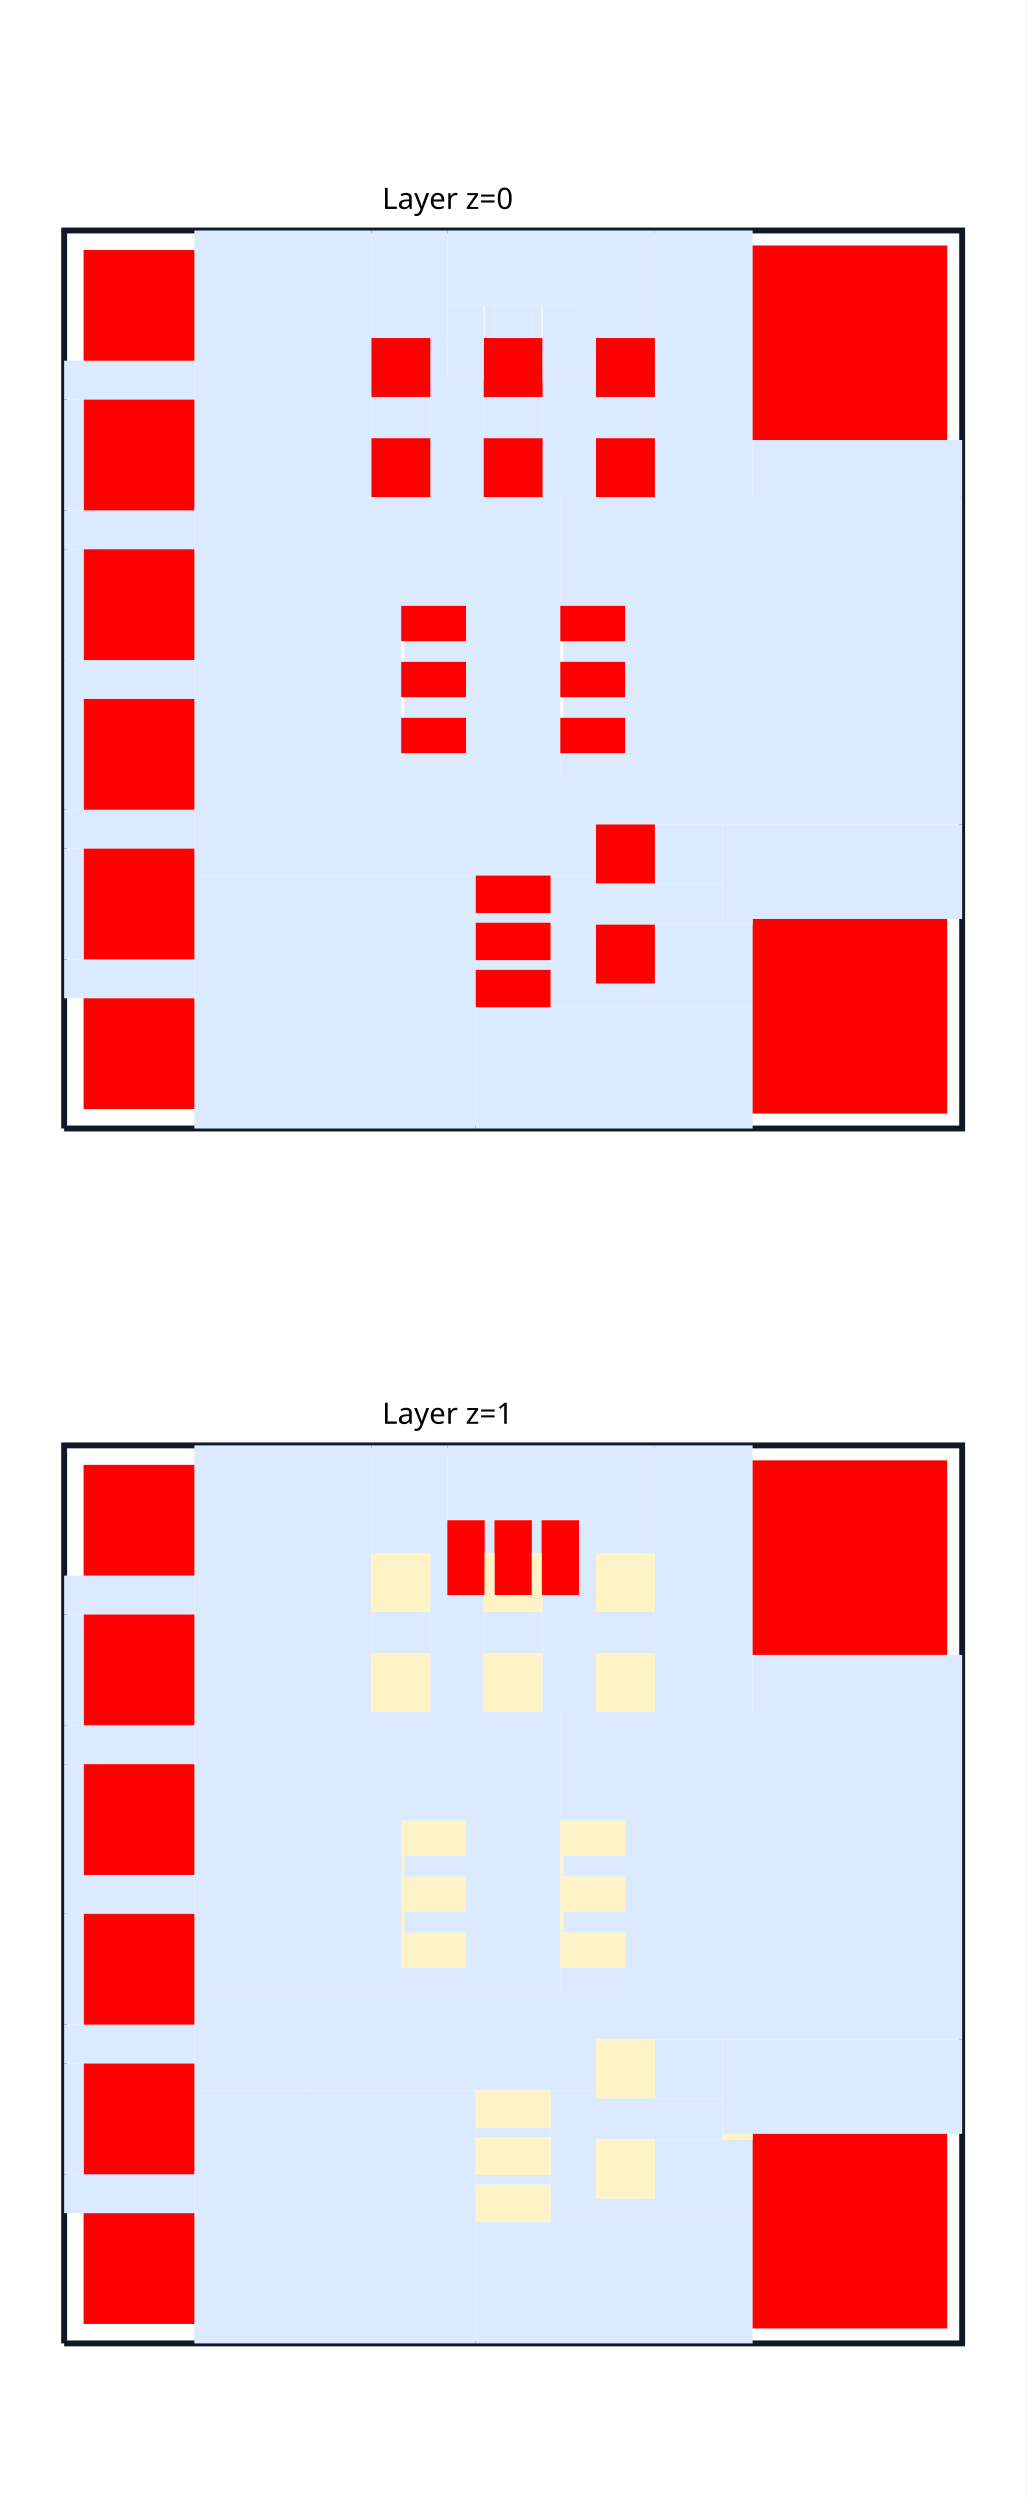
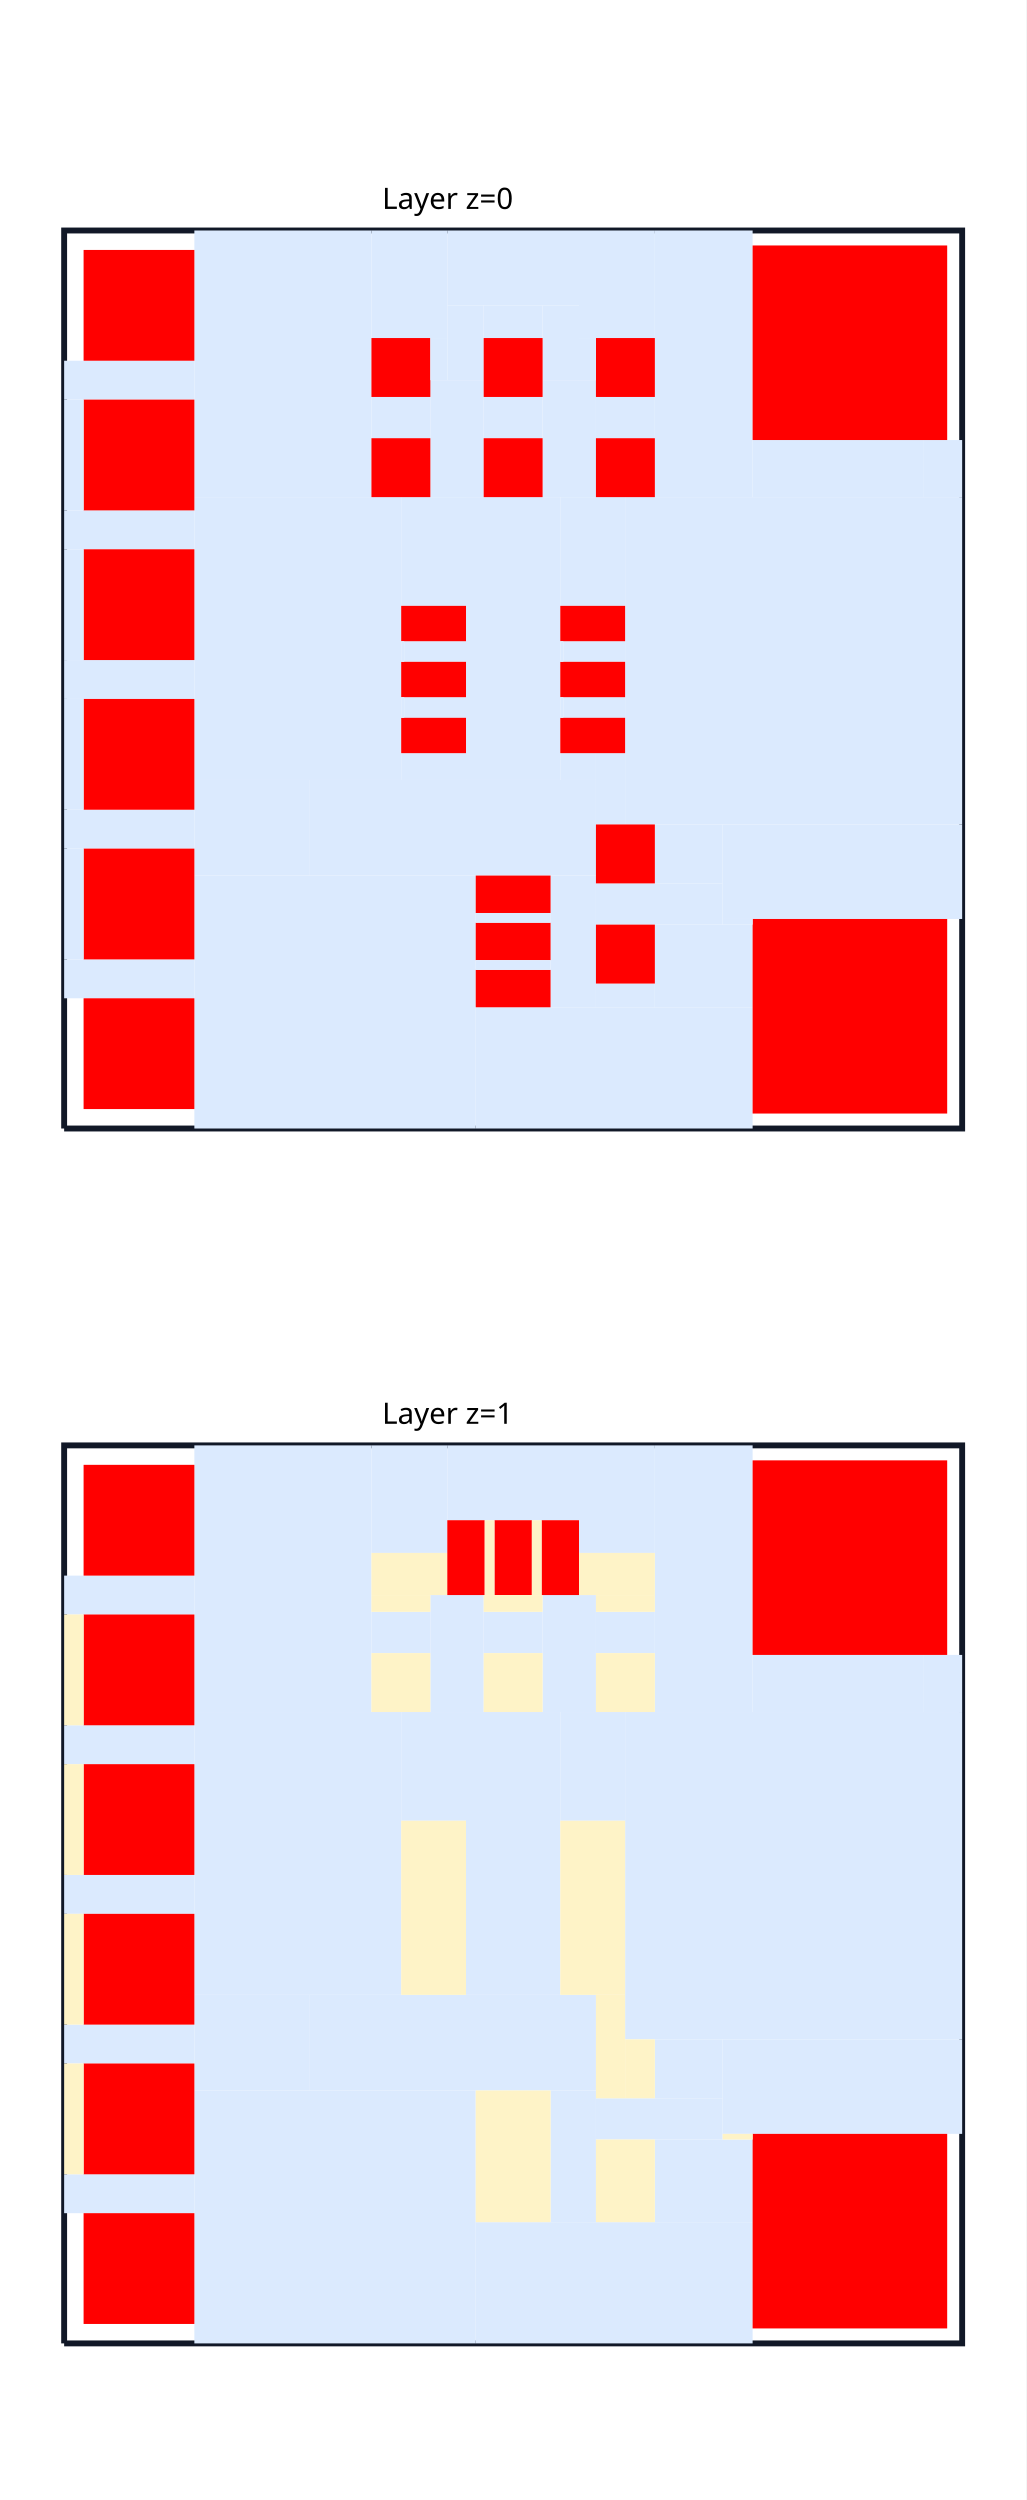
<svg xmlns="http://www.w3.org/2000/svg" width="640" height="1559" viewBox="0 0 640 1559">
  <rect width="100%" height="100%" fill="white" />
  <g>
    <polyline data-points="-7.62,-7.62 7.62,-7.62 7.62,7.62 -7.62,7.62 -7.62,-7.62" data-type="line" data-label="bounds" points="40,703.739 600,703.739 600,143.739 40,143.739 40,703.739" fill="none" stroke="#111827" stroke-width="3.675" />
  </g>
  <g>
    <polyline data-points="-7.62,-28.237708333333334 7.62,-28.237708333333334 7.62,-12.997708333333332 -7.62,-12.997708333333332 -7.62,-28.237708333333334" data-type="line" data-label="bounds" points="40,1461.345 600,1461.345 600,901.345 40,901.345 40,1461.345" fill="none" stroke="#111827" stroke-width="3.675" />
  </g>
  <g>
    <rect data-type="rect" data-label="node" data-x="0" data-y="0.6949664999999999" x="290.603" y="310.012" width="58.793" height="176.38" fill="#dbeafe" stroke="black" stroke-width="0.027" />
  </g>
  <g>
    <rect data-type="rect" data-label="node" data-x="-1.0286494999999998" data-y="-2.5162834999999997" x="192.776" y="486.393" width="178.851" height="59.617" fill="#dbeafe" stroke="black" stroke-width="0.027" />
  </g>
  <g>
    <rect data-type="rect" data-label="node" data-x="4.760004499999999" data-y="0.3174999999999999" x="389.817" y="310.012" width="210.183" height="204.121" fill="#dbeafe" stroke="black" stroke-width="0.027" />
  </g>
  <g>
    <rect data-type="rect" data-label="node" data-x="-3.6550045000000004" data-y="0.6949664999999999" x="121.207" y="310.012" width="128.976" height="176.38" fill="#dbeafe" stroke="black" stroke-width="0.027" />
  </g>
  <g>
    <rect data-type="rect" data-label="node" data-x="-3.0225000000000004" data-y="-5.473749999999999" x="121.207" y="546.01" width="175.459" height="157.73" fill="#dbeafe" stroke="black" stroke-width="0.027" />
  </g>
  <g>
    <rect data-type="rect" data-label="node" data-x="2.48" data-y="-3.81" x="371.627" y="550.878" width="79.003" height="25.722" fill="#dbeafe" stroke="black" stroke-width="0.027" />
  </g>
  <g>
    <rect data-type="rect" data-label="node" data-x="1.7145000000000001" data-y="-6.591249999999999" x="296.667" y="628.136" width="172.667" height="75.604" fill="#dbeafe" stroke="black" stroke-width="0.027" />
  </g>
  <g>
    <rect data-type="rect" data-label="node" data-x="-4.4361495" data-y="-2.5162834999999997" x="121.207" y="486.393" width="71.569" height="59.617" fill="#dbeafe" stroke="black" stroke-width="0.027" />
  </g>
  <g>
    <rect data-type="rect" data-label="node" data-x="-3.9075" data-y="5.3575" x="121.207" y="143.739" width="110.42" height="166.273" fill="#dbeafe" stroke="black" stroke-width="0.027" />
  </g>
  <g>
    <rect data-type="rect" data-label="node" data-x="5.5874999999999995" data-y="-3.262" x="450.63" y="514.133" width="149.37" height="58.94" fill="#dbeafe" stroke="black" stroke-width="0.027" />
  </g>
  <g>
    <rect data-type="rect" data-label="node" data-x="3.2344999999999997" data-y="5.3575" x="408.373" y="143.739" width="60.961" height="166.273" fill="#dbeafe" stroke="black" stroke-width="0.027" />
  </g>
  <g>
    <rect data-type="rect" data-label="node" data-x="-6.514999999999999" data-y="0" x="40" y="411.613" width="81.207" height="24.252" fill="#dbeafe" stroke="black" stroke-width="0.027" />
  </g>
  <g>
    <rect data-type="rect" data-label="node" data-x="1.02" data-y="-4.445" x="343.333" y="546.01" width="28.294" height="82.126" fill="#dbeafe" stroke="black" stroke-width="0.027" />
  </g>
  <g>
    <rect data-type="rect" data-label="node" data-x="-0.9525000000000001" data-y="4.0875" x="268.373" y="237.073" width="33.255" height="72.94" fill="#dbeafe" stroke="black" stroke-width="0.027" />
  </g>
  <g>
    <rect data-type="rect" data-label="node" data-x="0.9524999999999999" data-y="4.0875" x="338.373" y="237.073" width="33.255" height="72.94" fill="#dbeafe" stroke="black" stroke-width="0.027" />
  </g>
  <g>
    <rect data-type="rect" data-label="node" data-x="3.2344999999999997" data-y="-4.86125" x="408.373" y="576.6" width="60.961" height="51.535" fill="#dbeafe" stroke="black" stroke-width="0.027" />
  </g>
  <g>
    <rect data-type="rect" data-label="node" data-x="2.9799999999999995" data-y="-2.96" x="408.373" y="514.133" width="42.257" height="36.745" fill="#dbeafe" stroke="black" stroke-width="0.027" />
  </g>
  <g>
    <rect data-type="rect" data-label="node" data-x="5.5175" data-y="3.5795" x="469.333" y="274.406" width="106.819" height="35.606" fill="#dbeafe" stroke="black" stroke-width="0.027" />
  </g>
  <g>
    <rect data-type="rect" data-label="node" data-x="-1.3500099999999997" data-y="2.1724794999999997" x="250.183" y="310.012" width="40.42" height="67.797" fill="#dbeafe" stroke="black" stroke-width="0.027" />
  </g>
  <g>
    <rect data-type="rect" data-label="node" data-x="1.35001" data-y="2.1724794999999997" x="349.397" y="310.012" width="40.42" height="67.797" fill="#dbeafe" stroke="black" stroke-width="0.027" />
  </g>
  <g>
    <rect data-type="rect" data-label="node" data-x="-6.514999999999999" data-y="-5.08" x="40" y="598.28" width="81.207" height="24.252" fill="#dbeafe" stroke="black" stroke-width="0.027" />
  </g>
  <g>
    <rect data-type="rect" data-label="node" data-x="-6.514999999999999" data-y="-2.54" x="40" y="504.947" width="81.207" height="24.252" fill="#dbeafe" stroke="black" stroke-width="0.027" />
  </g>
  <g>
    <rect data-type="rect" data-label="node" data-x="-6.514999999999999" data-y="2.54" x="40" y="318.28" width="81.207" height="24.252" fill="#dbeafe" stroke="black" stroke-width="0.027" />
  </g>
  <g>
    <rect data-type="rect" data-label="node" data-x="-6.514999999999999" data-y="5.08" x="40" y="224.947" width="81.207" height="24.252" fill="#dbeafe" stroke="black" stroke-width="0.027" />
  </g>
  <g>
    <rect data-type="rect" data-label="node" data-x="-1.76125" data-y="6.7075" x="231.627" y="143.739" width="47.31" height="67.06" fill="#dbeafe" stroke="black" stroke-width="0.027" />
  </g>
  <g>
    <rect data-type="rect" data-label="node" data-x="1.76125" data-y="6.7075" x="361.063" y="143.739" width="47.31" height="67.06" fill="#dbeafe" stroke="black" stroke-width="0.027" />
  </g>
  <g>
    <rect data-type="rect" data-label="node" data-x="0" data-y="6.984999999999999" x="278.937" y="143.739" width="82.126" height="46.667" fill="#dbeafe" stroke="black" stroke-width="0.027" />
  </g>
  <g>
    <rect data-type="rect" data-label="node" data-x="-1.9049999999999998" data-y="4.445" x="231.627" y="247.545" width="36.745" height="25.722" fill="#dbeafe" stroke="black" stroke-width="0.027" />
  </g>
  <g>
    <rect data-type="rect" data-label="node" data-x="0" data-y="4.445" x="301.627" y="247.545" width="36.745" height="25.722" fill="#dbeafe" stroke="black" stroke-width="0.027" />
  </g>
  <g>
    <rect data-type="rect" data-label="node" data-x="1.9050000000000002" data-y="4.445" x="371.627" y="247.545" width="36.745" height="25.722" fill="#dbeafe" stroke="black" stroke-width="0.027" />
  </g>
  <g>
    <rect data-type="rect" data-label="node" data-x="7.2955000000000005" data-y="3.5795" x="576.152" y="274.406" width="23.848" height="35.606" fill="#dbeafe" stroke="black" stroke-width="0.027" />
  </g>
  <g>
    <rect data-type="rect" data-label="node" data-x="-6.35" data-y="3.81" x="52.126" y="249.199" width="69.081" height="69.081" fill="red" stroke="black" stroke-width="0.027" />
  </g>
  <g>
    <rect data-type="rect" data-label="node" data-x="-6.35" data-y="6.35" x="52.126" y="155.865" width="69.081" height="69.081" fill="red" stroke="black" stroke-width="0.027" />
  </g>
  <g>
    <rect data-type="rect" data-label="node" data-x="-6.35" data-y="1.27" x="52.126" y="342.532" width="69.081" height="69.081" fill="red" stroke="black" stroke-width="0.027" />
  </g>
  <g>
    <rect data-type="rect" data-label="node" data-x="-6.35" data-y="-1.27" x="52.126" y="435.865" width="69.081" height="69.081" fill="red" stroke="black" stroke-width="0.027" />
  </g>
  <g>
    <rect data-type="rect" data-label="node" data-x="-6.35" data-y="-3.81" x="52.126" y="529.199" width="69.081" height="69.081" fill="red" stroke="black" stroke-width="0.027" />
  </g>
  <g>
    <rect data-type="rect" data-label="node" data-x="-6.35" data-y="-6.35" x="52.126" y="622.532" width="69.081" height="69.081" fill="red" stroke="black" stroke-width="0.027" />
  </g>
  <g>
    <rect data-type="rect" data-label="node" data-x="5.715" data-y="5.715" x="469.333" y="153.073" width="121.333" height="121.333" fill="red" stroke="black" stroke-width="0.027" />
  </g>
  <g>
    <rect data-type="rect" data-label="node" data-x="5.715" data-y="-5.715" x="469.333" y="573.073" width="121.333" height="121.333" fill="red" stroke="black" stroke-width="0.027" />
  </g>
  <g>
    <rect data-type="rect" data-label="node" data-x="-1.3500099999999997" data-y="-1.477513" x="250.183" y="469.67" width="40.42" height="16.723" fill="#dbeafe" stroke="black" stroke-width="0.027" />
  </g>
  <g>
    <rect data-type="rect" data-label="node" data-x="-1.3249529999999998" data-y="-0.4749805" x="252.025" y="434.763" width="38.578" height="12.859" fill="#dbeafe" stroke="black" stroke-width="0.027" />
  </g>
  <g>
    <rect data-type="rect" data-label="node" data-x="-1.3249529999999998" data-y="0.4749794999999999" x="252.025" y="399.856" width="38.578" height="12.859" fill="#dbeafe" stroke="black" stroke-width="0.027" />
  </g>
  <g>
-     <rect data-type="rect" data-label="node" data-x="1.35001" data-y="-1.477513" x="349.397" y="469.67" width="40.42" height="16.723" fill="#dbeafe" stroke="black" stroke-width="0.027" />
-   </g>
-   <g>
    <rect data-type="rect" data-label="node" data-x="1.3750669999999998" data-y="-0.4749805" x="351.238" y="434.763" width="38.578" height="12.859" fill="#dbeafe" stroke="black" stroke-width="0.027" />
  </g>
  <g>
    <rect data-type="rect" data-label="node" data-x="1.3750669999999998" data-y="0.4749794999999999" x="351.238" y="399.856" width="38.578" height="12.859" fill="#dbeafe" stroke="black" stroke-width="0.027" />
  </g>
  <g>
-     <rect data-type="rect" data-label="node" data-x="0" data-y="-4.845000000000001" x="296.667" y="598.739" width="46.667" height="6.063" fill="#dbeafe" stroke="black" stroke-width="0.027" />
-   </g>
-   <g>
-     <rect data-type="rect" data-label="node" data-x="0" data-y="-4.045" x="296.667" y="569.343" width="46.667" height="6.063" fill="#dbeafe" stroke="black" stroke-width="0.027" />
+     <rect data-type="rect" data-label="node" data-x="1.6525045" data-y="-1.8549795" x="371.627" y="469.67" width="18.189" height="44.463" fill="#dbeafe" stroke="black" stroke-width="0.027" />
+   </g>
+   <g>
+     <rect data-type="rect" data-label="node" data-x="1.1025055" data-y="-1.477513" x="349.397" y="469.67" width="22.231" height="16.723" fill="#dbeafe" stroke="black" stroke-width="0.027" />
  </g>
  <g>
    <rect data-type="rect" data-label="node" data-x="1.9050000000000002" data-y="-5.36125" x="371.627" y="613.346" width="36.745" height="14.79" fill="#dbeafe" stroke="black" stroke-width="0.027" />
  </g>
  <g>
+     <rect data-type="rect" data-label="node" data-x="-0.80875" data-y="5.715" x="278.937" y="190.406" width="22.69" height="46.667" fill="#dbeafe" stroke="black" stroke-width="0.027" />
+   </g>
+   <g>
+     <rect data-type="rect" data-label="node" data-x="0.80875" data-y="5.715" x="338.373" y="190.406" width="22.69" height="46.667" fill="#dbeafe" stroke="black" stroke-width="0.027" />
+   </g>
+   <g>
+     <rect data-type="rect" data-label="node" data-x="-5.551115123125783e-17" data-y="6.0725" x="301.627" y="190.406" width="36.745" height="20.394" fill="#dbeafe" stroke="black" stroke-width="0.027" />
+   </g>
+   <g>
+     <rect data-type="rect" data-label="node" data-x="1.3500099999999975" data-y="0.9499599999999191" x="349.397" y="377.809" width="40.42" height="22.047" fill="red" stroke="black" stroke-width="0.027" />
+   </g>
+   <g>
+     <rect data-type="rect" data-label="node" data-x="1.3500099999999975" data-y="-1.1368683772161603e-13" x="349.397" y="412.716" width="40.42" height="22.047" fill="red" stroke="black" stroke-width="0.027" />
+   </g>
+   <g>
+     <rect data-type="rect" data-label="node" data-x="1.3500099999999975" data-y="-0.9499600000000328" x="349.397" y="447.622" width="40.42" height="22.047" fill="red" stroke="black" stroke-width="0.027" />
+   </g>
+   <g>
+     <rect data-type="rect" data-label="node" data-x="-1.3500099999999975" data-y="-0.9499600000000328" x="250.183" y="447.622" width="40.42" height="22.047" fill="red" stroke="black" stroke-width="0.027" />
+   </g>
+   <g>
+     <rect data-type="rect" data-label="node" data-x="-1.3500099999999975" data-y="-1.1368683772161603e-13" x="250.183" y="412.716" width="40.42" height="22.047" fill="red" stroke="black" stroke-width="0.027" />
+   </g>
+   <g>
+     <rect data-type="rect" data-label="node" data-x="-1.3500099999999975" data-y="0.9499599999999191" x="250.183" y="377.809" width="40.42" height="22.047" fill="red" stroke="black" stroke-width="0.027" />
+   </g>
+   <g>
+     <rect data-type="rect" data-label="node" data-x="1.942890293094024e-16" data-y="5.295" x="301.627" y="210.8" width="36.745" height="36.745" fill="red" stroke="black" stroke-width="0.027" />
+   </g>
+   <g>
+     <rect data-type="rect" data-label="node" data-x="-1.1102230246251565e-16" data-y="3.5950000000000006" x="301.627" y="273.267" width="36.745" height="36.745" fill="red" stroke="black" stroke-width="0.027" />
+   </g>
+   <g>
+     <rect data-type="rect" data-label="node" data-x="-1.9050000000000002" data-y="3.5950000000000006" x="231.627" y="273.267" width="36.745" height="36.745" fill="red" stroke="black" stroke-width="0.027" />
+   </g>
+   <g>
+     <rect data-type="rect" data-label="node" data-x="-1.9050000000000002" data-y="5.295" x="231.627" y="210.8" width="36.745" height="36.745" fill="red" stroke="black" stroke-width="0.027" />
+   </g>
+   <g>
+     <rect data-type="rect" data-label="node" data-x="1.9050000000000002" data-y="-4.66" x="371.627" y="576.6" width="36.745" height="36.745" fill="red" stroke="black" stroke-width="0.027" />
+   </g>
+   <g>
+     <rect data-type="rect" data-label="node" data-x="1.9050000000000002" data-y="-2.96" x="371.627" y="514.133" width="36.745" height="36.745" fill="red" stroke="black" stroke-width="0.027" />
+   </g>
+   <g>
+     <rect data-type="rect" data-label="node" data-x="1.9050000000000002" data-y="3.5950000000000006" x="371.627" y="273.267" width="36.745" height="36.745" fill="red" stroke="black" stroke-width="0.027" />
+   </g>
+   <g>
+     <rect data-type="rect" data-label="node" data-x="1.9050000000000002" data-y="5.295" x="371.627" y="210.8" width="36.745" height="36.745" fill="red" stroke="black" stroke-width="0.027" />
+   </g>
+   <g>
+     <rect data-type="rect" data-label="node" data-x="0" data-y="-5.245" x="296.667" y="604.802" width="46.667" height="23.333" fill="red" stroke="black" stroke-width="0.027" />
+   </g>
+   <g>
+     <rect data-type="rect" data-label="node" data-x="0" data-y="-4.445" x="296.667" y="575.406" width="46.667" height="23.333" fill="red" stroke="black" stroke-width="0.027" />
+   </g>
+   <g>
+     <rect data-type="rect" data-label="node" data-x="1.1102230246251565e-16" data-y="-3.6449999999999996" x="296.667" y="546.01" width="46.667" height="23.333" fill="red" stroke="black" stroke-width="0.027" />
+   </g>
+   <g>
+     <rect data-type="rect" data-label="node" data-x="0.8250679999999999" data-y="-0.47498000000007323" x="349.397" y="434.763" width="1.841" height="12.859" fill="#dbeafe" stroke="black" stroke-width="0.027" />
+   </g>
+   <g>
+     <rect data-type="rect" data-label="node" data-x="0.8250679999999999" data-y="0.4749799999999027" x="349.397" y="399.856" width="1.841" height="12.859" fill="#dbeafe" stroke="black" stroke-width="0.027" />
+   </g>
+   <g>
+     <rect data-type="rect" data-label="node" data-x="-1.8749520000000002" data-y="-0.47498000000007323" x="250.183" y="434.763" width="1.841" height="12.859" fill="#dbeafe" stroke="black" stroke-width="0.027" />
+   </g>
+   <g>
+     <rect data-type="rect" data-label="node" data-x="-1.8749520000000002" data-y="0.4749799999999027" x="250.183" y="399.856" width="1.841" height="12.859" fill="#dbeafe" stroke="black" stroke-width="0.027" />
+   </g>
+   <g>
+     <rect data-type="rect" data-label="node" data-x="-3.3306690738754696e-16" data-y="-4.845000000000001" x="296.667" y="598.739" width="46.667" height="6.063" fill="#dbeafe" stroke="black" stroke-width="0.027" />
+   </g>
+   <g>
+     <rect data-type="rect" data-label="node" data-x="-3.3306690738754696e-16" data-y="-4.045" x="296.667" y="569.343" width="46.667" height="6.063" fill="#dbeafe" stroke="black" stroke-width="0.027" />
+   </g>
+   <g>
+     <rect data-type="rect" data-label="node" data-x="3.8095" data-y="-4.112" x="450.63" y="573.073" width="18.703" height="3.528" fill="#dbeafe" stroke="black" stroke-width="0.027" />
+   </g>
+   <g>
+     <rect data-type="rect" data-label="node" data-x="-7.454999999999999" data-y="-1.27" x="40" y="435.865" width="12.126" height="69.081" fill="#dbeafe" stroke="black" stroke-width="0.027" />
+   </g>
+   <g>
+     <rect data-type="rect" data-label="node" data-x="-7.454999999999999" data-y="1.27" x="40" y="342.532" width="12.126" height="69.081" fill="#dbeafe" stroke="black" stroke-width="0.027" />
+   </g>
+   <g>
    <rect data-type="rect" data-label="node" data-x="-1.26125" data-y="5.4375" x="268.373" y="210.8" width="10.564" height="26.273" fill="#dbeafe" stroke="black" stroke-width="0.027" />
  </g>
  <g>
    <rect data-type="rect" data-label="node" data-x="1.26125" data-y="5.4375" x="361.063" y="210.8" width="10.564" height="26.273" fill="#dbeafe" stroke="black" stroke-width="0.027" />
  </g>
  <g>
-     <rect data-type="rect" data-label="node" data-x="1.6525045" data-y="-2.0825335" x="371.627" y="486.393" width="18.189" height="27.74" fill="#dbeafe" stroke="black" stroke-width="0.027" />
-   </g>
-   <g>
-     <rect data-type="rect" data-label="node" data-x="-7.454999999999999" data-y="-1.27" x="40" y="435.865" width="12.126" height="69.081" fill="#dbeafe" stroke="black" stroke-width="0.027" />
-   </g>
-   <g>
-     <rect data-type="rect" data-label="node" data-x="-7.454999999999999" data-y="1.27" x="40" y="342.532" width="12.126" height="69.081" fill="#dbeafe" stroke="black" stroke-width="0.027" />
-   </g>
-   <g>
    <rect data-type="rect" data-label="node" data-x="-7.454999999999999" data-y="-3.81" x="40" y="529.199" width="12.126" height="69.081" fill="#dbeafe" stroke="black" stroke-width="0.027" />
  </g>
  <g>
    <rect data-type="rect" data-label="node" data-x="-7.454999999999999" data-y="3.81" x="40" y="249.199" width="12.126" height="69.081" fill="#dbeafe" stroke="black" stroke-width="0.027" />
  </g>
  <g>
-     <rect data-type="rect" data-label="node" data-x="-0.4000000000000001" data-y="6.0725" x="302.27" y="190.406" width="6.063" height="20.394" fill="#dbeafe" stroke="black" stroke-width="0.027" />
-   </g>
-   <g>
-     <rect data-type="rect" data-label="node" data-x="0.4" data-y="6.0725" x="331.667" y="190.406" width="6.063" height="20.394" fill="#dbeafe" stroke="black" stroke-width="0.027" />
-   </g>
-   <g>
-     <rect data-type="rect" data-label="node" data-x="1.3500099999999975" data-y="0.9499599999999191" x="349.397" y="377.809" width="40.42" height="22.047" fill="red" stroke="black" stroke-width="0.027" />
-   </g>
-   <g>
-     <rect data-type="rect" data-label="node" data-x="1.3500099999999975" data-y="-1.1368683772161603e-13" x="349.397" y="412.716" width="40.42" height="22.047" fill="red" stroke="black" stroke-width="0.027" />
-   </g>
-   <g>
-     <rect data-type="rect" data-label="node" data-x="1.3500099999999975" data-y="-0.9499600000000328" x="349.397" y="447.622" width="40.42" height="22.047" fill="red" stroke="black" stroke-width="0.027" />
-   </g>
-   <g>
-     <rect data-type="rect" data-label="node" data-x="-1.3500099999999975" data-y="-0.9499600000000328" x="250.183" y="447.622" width="40.42" height="22.047" fill="red" stroke="black" stroke-width="0.027" />
-   </g>
-   <g>
-     <rect data-type="rect" data-label="node" data-x="-1.3500099999999975" data-y="-1.1368683772161603e-13" x="250.183" y="412.716" width="40.42" height="22.047" fill="red" stroke="black" stroke-width="0.027" />
-   </g>
-   <g>
-     <rect data-type="rect" data-label="node" data-x="-1.3500099999999975" data-y="0.9499599999999191" x="250.183" y="377.809" width="40.42" height="22.047" fill="red" stroke="black" stroke-width="0.027" />
-   </g>
-   <g>
-     <rect data-type="rect" data-label="node" data-x="1.942890293094024e-16" data-y="5.295" x="301.627" y="210.8" width="36.745" height="36.745" fill="red" stroke="black" stroke-width="0.027" />
-   </g>
-   <g>
-     <rect data-type="rect" data-label="node" data-x="-1.1102230246251565e-16" data-y="3.5950000000000006" x="301.627" y="273.267" width="36.745" height="36.745" fill="red" stroke="black" stroke-width="0.027" />
-   </g>
-   <g>
-     <rect data-type="rect" data-label="node" data-x="-1.9050000000000002" data-y="3.5950000000000006" x="231.627" y="273.267" width="36.745" height="36.745" fill="red" stroke="black" stroke-width="0.027" />
-   </g>
-   <g>
-     <rect data-type="rect" data-label="node" data-x="-1.9050000000000002" data-y="5.295" x="231.627" y="210.8" width="36.745" height="36.745" fill="red" stroke="black" stroke-width="0.027" />
-   </g>
-   <g>
-     <rect data-type="rect" data-label="node" data-x="1.9050000000000002" data-y="-4.66" x="371.627" y="576.6" width="36.745" height="36.745" fill="red" stroke="black" stroke-width="0.027" />
-   </g>
-   <g>
-     <rect data-type="rect" data-label="node" data-x="1.9050000000000002" data-y="-2.96" x="371.627" y="514.133" width="36.745" height="36.745" fill="red" stroke="black" stroke-width="0.027" />
-   </g>
-   <g>
-     <rect data-type="rect" data-label="node" data-x="1.9050000000000002" data-y="3.5950000000000006" x="371.627" y="273.267" width="36.745" height="36.745" fill="red" stroke="black" stroke-width="0.027" />
-   </g>
-   <g>
-     <rect data-type="rect" data-label="node" data-x="1.9050000000000002" data-y="5.295" x="371.627" y="210.8" width="36.745" height="36.745" fill="red" stroke="black" stroke-width="0.027" />
-   </g>
-   <g>
-     <rect data-type="rect" data-label="node" data-x="0" data-y="-5.245" x="296.667" y="604.802" width="46.667" height="23.333" fill="red" stroke="black" stroke-width="0.027" />
-   </g>
-   <g>
-     <rect data-type="rect" data-label="node" data-x="0" data-y="-4.445" x="296.667" y="575.406" width="46.667" height="23.333" fill="red" stroke="black" stroke-width="0.027" />
-   </g>
-   <g>
-     <rect data-type="rect" data-label="node" data-x="1.1102230246251565e-16" data-y="-3.6449999999999996" x="296.667" y="546.01" width="46.667" height="23.333" fill="red" stroke="black" stroke-width="0.027" />
-   </g>
-   <g>
-     <rect data-type="rect" data-label="node" data-x="-0.80875" data-y="5.715" x="278.937" y="190.406" width="22.69" height="46.667" fill="#dbeafe" stroke="black" stroke-width="0.027" />
-   </g>
-   <g>
-     <rect data-type="rect" data-label="node" data-x="0.80875" data-y="5.715" x="338.373" y="190.406" width="22.69" height="46.667" fill="#dbeafe" stroke="black" stroke-width="0.027" />
-   </g>
-   <g>
-     <rect data-type="rect" data-label="node" data-x="0" data-y="6.0725" x="308.333" y="190.406" width="23.333" height="20.394" fill="#dbeafe" stroke="black" stroke-width="0.027" />
-   </g>
-   <g>
-     <rect data-type="rect" data-label="node" data-x="3.8095" data-y="-4.112" x="450.63" y="573.073" width="18.703" height="3.528" fill="#dbeafe" stroke="black" stroke-width="0.027" />
-   </g>
-   <g>
    <rect data-type="rect" data-label="node" data-x="0" data-y="-19.922741833333333" x="290.603" y="1067.618" width="58.793" height="176.38" fill="#dbeafe" stroke="black" stroke-width="0.027" />
  </g>
  <g>
    <rect data-type="rect" data-label="node" data-x="-1.0286494999999998" data-y="-23.133991833333333" x="192.776" y="1243.999" width="178.851" height="59.617" fill="#dbeafe" stroke="black" stroke-width="0.027" />
  </g>
  <g>
    <rect data-type="rect" data-label="node" data-x="4.760004499999999" data-y="-20.300208333333334" x="389.817" y="1067.618" width="210.183" height="204.121" fill="#dbeafe" stroke="black" stroke-width="0.027" />
  </g>
  <g>
    <rect data-type="rect" data-label="node" data-x="-3.6550045000000004" data-y="-19.922741833333333" x="121.207" y="1067.618" width="128.976" height="176.38" fill="#dbeafe" stroke="black" stroke-width="0.027" />
  </g>
  <g>
    <rect data-type="rect" data-label="node" data-x="-3.0225000000000004" data-y="-26.091458333333332" x="121.207" y="1303.616" width="175.459" height="157.73" fill="#dbeafe" stroke="black" stroke-width="0.027" />
  </g>
  <g>
    <rect data-type="rect" data-label="node" data-x="2.48" data-y="-24.42770833333333" x="371.627" y="1308.485" width="79.003" height="25.722" fill="#dbeafe" stroke="black" stroke-width="0.027" />
  </g>
  <g>
    <rect data-type="rect" data-label="node" data-x="1.7145000000000001" data-y="-27.20895833333333" x="296.667" y="1385.742" width="172.667" height="75.604" fill="#dbeafe" stroke="black" stroke-width="0.027" />
  </g>
  <g>
    <rect data-type="rect" data-label="node" data-x="-4.4361495" data-y="-23.133991833333333" x="121.207" y="1243.999" width="71.569" height="59.617" fill="#dbeafe" stroke="black" stroke-width="0.027" />
  </g>
  <g>
    <rect data-type="rect" data-label="node" data-x="-3.9075" data-y="-15.260208333333333" x="121.207" y="901.345" width="110.42" height="166.273" fill="#dbeafe" stroke="black" stroke-width="0.027" />
  </g>
  <g>
    <rect data-type="rect" data-label="node" data-x="5.5874999999999995" data-y="-23.879708333333333" x="450.63" y="1271.739" width="149.37" height="58.94" fill="#dbeafe" stroke="black" stroke-width="0.027" />
  </g>
  <g>
    <rect data-type="rect" data-label="node" data-x="3.2344999999999997" data-y="-15.260208333333333" x="408.373" y="901.345" width="60.961" height="166.273" fill="#dbeafe" stroke="black" stroke-width="0.027" />
  </g>
  <g>
    <rect data-type="rect" data-label="node" data-x="-6.514999999999999" data-y="-20.617708333333333" x="40" y="1169.219" width="81.207" height="24.252" fill="#dbeafe" stroke="black" stroke-width="0.027" />
  </g>
  <g>
    <rect data-type="rect" data-label="node" data-x="1.02" data-y="-25.062708333333333" x="343.333" y="1303.616" width="28.294" height="82.126" fill="#dbeafe" stroke="black" stroke-width="0.027" />
  </g>
  <g>
    <rect data-type="rect" data-label="node" data-x="-0.9525000000000001" data-y="-16.530208333333334" x="268.373" y="994.679" width="33.255" height="72.94" fill="#dbeafe" stroke="black" stroke-width="0.027" />
  </g>
  <g>
    <rect data-type="rect" data-label="node" data-x="0.9524999999999999" data-y="-16.530208333333334" x="338.373" y="994.679" width="33.255" height="72.94" fill="#dbeafe" stroke="black" stroke-width="0.027" />
  </g>
  <g>
    <rect data-type="rect" data-label="node" data-x="3.2344999999999997" data-y="-25.47895833333333" x="408.373" y="1334.206" width="60.961" height="51.535" fill="#dbeafe" stroke="black" stroke-width="0.027" />
  </g>
  <g>
    <rect data-type="rect" data-label="node" data-x="2.9799999999999995" data-y="-23.577708333333334" x="408.373" y="1271.739" width="42.257" height="36.745" fill="#dbeafe" stroke="black" stroke-width="0.027" />
  </g>
  <g>
    <rect data-type="rect" data-label="node" data-x="5.5175" data-y="-17.038208333333333" x="469.333" y="1032.012" width="106.819" height="35.606" fill="#dbeafe" stroke="black" stroke-width="0.027" />
  </g>
  <g>
    <rect data-type="rect" data-label="node" data-x="-1.3500099999999997" data-y="-18.44522883333333" x="250.183" y="1067.618" width="40.42" height="67.797" fill="#dbeafe" stroke="black" stroke-width="0.027" />
  </g>
  <g>
    <rect data-type="rect" data-label="node" data-x="1.35001" data-y="-18.44522883333333" x="349.397" y="1067.618" width="40.42" height="67.797" fill="#dbeafe" stroke="black" stroke-width="0.027" />
  </g>
  <g>
    <rect data-type="rect" data-label="node" data-x="-6.514999999999999" data-y="-25.69770833333333" x="40" y="1355.886" width="81.207" height="24.252" fill="#dbeafe" stroke="black" stroke-width="0.027" />
  </g>
  <g>
    <rect data-type="rect" data-label="node" data-x="-6.514999999999999" data-y="-23.157708333333332" x="40" y="1262.553" width="81.207" height="24.252" fill="#dbeafe" stroke="black" stroke-width="0.027" />
  </g>
  <g>
    <rect data-type="rect" data-label="node" data-x="-6.514999999999999" data-y="-18.077708333333334" x="40" y="1075.886" width="81.207" height="24.252" fill="#dbeafe" stroke="black" stroke-width="0.027" />
  </g>
  <g>
    <rect data-type="rect" data-label="node" data-x="-6.514999999999999" data-y="-15.537708333333333" x="40" y="982.553" width="81.207" height="24.252" fill="#dbeafe" stroke="black" stroke-width="0.027" />
  </g>
  <g>
    <rect data-type="rect" data-label="node" data-x="-1.76125" data-y="-13.910208333333333" x="231.627" y="901.345" width="47.31" height="67.06" fill="#dbeafe" stroke="black" stroke-width="0.027" />
  </g>
  <g>
    <rect data-type="rect" data-label="node" data-x="1.76125" data-y="-13.910208333333333" x="361.063" y="901.345" width="47.31" height="67.06" fill="#dbeafe" stroke="black" stroke-width="0.027" />
  </g>
  <g>
    <rect data-type="rect" data-label="node" data-x="0" data-y="-13.632708333333333" x="278.937" y="901.345" width="82.126" height="46.667" fill="#dbeafe" stroke="black" stroke-width="0.027" />
  </g>
  <g>
    <rect data-type="rect" data-label="node" data-x="-1.9049999999999998" data-y="-16.172708333333333" x="231.627" y="1005.151" width="36.745" height="25.722" fill="#dbeafe" stroke="black" stroke-width="0.027" />
  </g>
  <g>
    <rect data-type="rect" data-label="node" data-x="0" data-y="-16.172708333333333" x="301.627" y="1005.151" width="36.745" height="25.722" fill="#dbeafe" stroke="black" stroke-width="0.027" />
  </g>
  <g>
    <rect data-type="rect" data-label="node" data-x="1.9050000000000002" data-y="-16.172708333333333" x="371.627" y="1005.151" width="36.745" height="25.722" fill="#dbeafe" stroke="black" stroke-width="0.027" />
  </g>
  <g>
    <rect data-type="rect" data-label="node" data-x="7.2955000000000005" data-y="-17.038208333333333" x="576.152" y="1032.012" width="23.848" height="35.606" fill="#dbeafe" stroke="black" stroke-width="0.027" />
  </g>
  <g>
    <rect data-type="rect" data-label="node" data-x="-6.35" data-y="-16.807708333333334" x="52.126" y="1006.805" width="69.081" height="69.081" fill="red" stroke="black" stroke-width="0.027" />
  </g>
  <g>
    <rect data-type="rect" data-label="node" data-x="-6.35" data-y="-14.267708333333333" x="52.126" y="913.471" width="69.081" height="69.081" fill="red" stroke="black" stroke-width="0.027" />
  </g>
  <g>
    <rect data-type="rect" data-label="node" data-x="-6.35" data-y="-19.347708333333333" x="52.126" y="1100.138" width="69.081" height="69.081" fill="red" stroke="black" stroke-width="0.027" />
  </g>
  <g>
    <rect data-type="rect" data-label="node" data-x="-6.35" data-y="-21.887708333333332" x="52.126" y="1193.471" width="69.081" height="69.081" fill="red" stroke="black" stroke-width="0.027" />
  </g>
  <g>
    <rect data-type="rect" data-label="node" data-x="-6.35" data-y="-24.42770833333333" x="52.126" y="1286.805" width="69.081" height="69.081" fill="red" stroke="black" stroke-width="0.027" />
  </g>
  <g>
    <rect data-type="rect" data-label="node" data-x="-6.35" data-y="-26.967708333333334" x="52.126" y="1380.138" width="69.081" height="69.081" fill="red" stroke="black" stroke-width="0.027" />
  </g>
  <g>
    <rect data-type="rect" data-label="node" data-x="5.715" data-y="-14.902708333333333" x="469.333" y="910.679" width="121.333" height="121.333" fill="red" stroke="black" stroke-width="0.027" />
  </g>
  <g>
    <rect data-type="rect" data-label="node" data-x="5.715" data-y="-26.332708333333333" x="469.333" y="1330.679" width="121.333" height="121.333" fill="red" stroke="black" stroke-width="0.027" />
  </g>
  <g>
-     <rect data-type="rect" data-label="node" data-x="-1.3500099999999997" data-y="-22.095221333333335" x="250.183" y="1227.276" width="40.42" height="16.723" fill="#dbeafe" stroke="black" stroke-width="0.027" />
-   </g>
-   <g>
-     <rect data-type="rect" data-label="node" data-x="-1.3249529999999998" data-y="-21.092688833333334" x="252.025" y="1192.369" width="38.578" height="12.859" fill="#dbeafe" stroke="black" stroke-width="0.027" />
-   </g>
-   <g>
-     <rect data-type="rect" data-label="node" data-x="-1.3249529999999998" data-y="-20.142728833333333" x="252.025" y="1157.462" width="38.578" height="12.859" fill="#dbeafe" stroke="black" stroke-width="0.027" />
-   </g>
-   <g>
-     <rect data-type="rect" data-label="node" data-x="1.35001" data-y="-22.095221333333335" x="349.397" y="1227.276" width="40.42" height="16.723" fill="#dbeafe" stroke="black" stroke-width="0.027" />
-   </g>
-   <g>
-     <rect data-type="rect" data-label="node" data-x="1.3750669999999998" data-y="-21.092688833333334" x="351.238" y="1192.369" width="38.578" height="12.859" fill="#dbeafe" stroke="black" stroke-width="0.027" />
-   </g>
-   <g>
-     <rect data-type="rect" data-label="node" data-x="1.3750669999999998" data-y="-20.142728833333333" x="351.238" y="1157.462" width="38.578" height="12.859" fill="#dbeafe" stroke="black" stroke-width="0.027" />
-   </g>
-   <g>
-     <rect data-type="rect" data-label="node" data-x="0" data-y="-25.46270833333333" x="296.667" y="1356.345" width="46.667" height="6.063" fill="#dbeafe" stroke="black" stroke-width="0.027" />
-   </g>
-   <g>
-     <rect data-type="rect" data-label="node" data-x="0" data-y="-24.662708333333335" x="296.667" y="1326.949" width="46.667" height="6.063" fill="#dbeafe" stroke="black" stroke-width="0.027" />
-   </g>
-   <g>
-     <rect data-type="rect" data-label="node" data-x="1.9050000000000002" data-y="-25.97895833333333" x="371.627" y="1370.952" width="36.745" height="14.79" fill="#dbeafe" stroke="black" stroke-width="0.027" />
-   </g>
-   <g>
-     <rect data-type="rect" data-label="node" data-x="-1.26125" data-y="-15.180208333333333" x="268.373" y="968.406" width="10.564" height="26.273" fill="#dbeafe" stroke="black" stroke-width="0.027" />
-   </g>
-   <g>
-     <rect data-type="rect" data-label="node" data-x="1.26125" data-y="-15.180208333333333" x="361.063" y="968.406" width="10.564" height="26.273" fill="#dbeafe" stroke="black" stroke-width="0.027" />
-   </g>
-   <g>
-     <rect data-type="rect" data-label="node" data-x="1.6525045" data-y="-22.700241833333333" x="371.627" y="1243.999" width="18.189" height="27.74" fill="#dbeafe" stroke="black" stroke-width="0.027" />
-   </g>
-   <g>
-     <rect data-type="rect" data-label="node" data-x="-7.454999999999999" data-y="-21.887708333333332" x="40" y="1193.471" width="12.126" height="69.081" fill="#dbeafe" stroke="black" stroke-width="0.027" />
-   </g>
-   <g>
-     <rect data-type="rect" data-label="node" data-x="-7.454999999999999" data-y="-19.347708333333333" x="40" y="1100.138" width="12.126" height="69.081" fill="#dbeafe" stroke="black" stroke-width="0.027" />
-   </g>
-   <g>
-     <rect data-type="rect" data-label="node" data-x="-7.454999999999999" data-y="-24.42770833333333" x="40" y="1286.805" width="12.126" height="69.081" fill="#dbeafe" stroke="black" stroke-width="0.027" />
-   </g>
-   <g>
-     <rect data-type="rect" data-label="node" data-x="-7.454999999999999" data-y="-16.807708333333334" x="40" y="1006.805" width="12.126" height="69.081" fill="#dbeafe" stroke="black" stroke-width="0.027" />
-   </g>
-   <g>
-     <rect data-type="rect" data-label="node" data-x="-0.4000000000000001" data-y="-14.545208333333333" x="302.27" y="948.012" width="6.063" height="20.394" fill="#dbeafe" stroke="black" stroke-width="0.027" />
-   </g>
-   <g>
-     <rect data-type="rect" data-label="node" data-x="0.4" data-y="-14.545208333333333" x="331.667" y="948.012" width="6.063" height="20.394" fill="#dbeafe" stroke="black" stroke-width="0.027" />
+     <rect data-type="rect" data-label="node" data-x="0" data-y="-25.062708333333333" x="296.667" y="1303.616" width="46.667" height="82.126" fill="#fef3c7" stroke="black" stroke-width="0.027" />
+   </g>
+   <g>
+     <rect data-type="rect" data-label="node" data-x="-1.3500099999999997" data-y="-20.845262333333334" x="250.183" y="1135.415" width="40.42" height="108.584" fill="#fef3c7" stroke="black" stroke-width="0.027" />
+   </g>
+   <g>
+     <rect data-type="rect" data-label="node" data-x="-1.9049999999999998" data-y="-17.022708333333334" x="231.627" y="1030.873" width="36.745" height="36.745" fill="#fef3c7" stroke="black" stroke-width="0.027" />
+   </g>
+   <g>
+     <rect data-type="rect" data-label="node" data-x="0" data-y="-17.022708333333334" x="301.627" y="1030.873" width="36.745" height="36.745" fill="#fef3c7" stroke="black" stroke-width="0.027" />
+   </g>
+   <g>
+     <rect data-type="rect" data-label="node" data-x="1.9050000000000002" data-y="-17.022708333333334" x="371.627" y="1030.873" width="36.745" height="36.745" fill="#fef3c7" stroke="black" stroke-width="0.027" />
+   </g>
+   <g>
+     <rect data-type="rect" data-label="node" data-x="1.9050000000000002" data-y="-25.47895833333333" x="371.627" y="1334.206" width="36.745" height="51.535" fill="#fef3c7" stroke="black" stroke-width="0.027" />
+   </g>
+   <g>
+     <rect data-type="rect" data-label="node" data-x="-1.76125" data-y="-15.180208333333333" x="231.627" y="968.406" width="47.31" height="26.273" fill="#fef3c7" stroke="black" stroke-width="0.027" />
+   </g>
+   <g>
+     <rect data-type="rect" data-label="node" data-x="1.76125" data-y="-15.180208333333333" x="361.063" y="968.406" width="47.31" height="26.273" fill="#fef3c7" stroke="black" stroke-width="0.027" />
+   </g>
+   <g>
+     <rect data-type="rect" data-label="node" data-x="2.1525045" data-y="-23.577708333333334" x="389.817" y="1271.739" width="18.556" height="36.745" fill="#fef3c7" stroke="black" stroke-width="0.027" />
+   </g>
+   <g>
+     <rect data-type="rect" data-label="node" data-x="1.35001" data-y="-20.845262333333334" x="349.397" y="1135.415" width="40.42" height="108.584" fill="#fef3c7" stroke="black" stroke-width="0.027" />
+   </g>
+   <g>
+     <rect data-type="rect" data-label="node" data-x="1.6525045" data-y="-23.200241833333333" x="371.627" y="1243.999" width="18.189" height="64.486" fill="#fef3c7" stroke="black" stroke-width="0.027" />
  </g>
  <g>
    <rect data-type="rect" data-label="node" data-x="0.8" data-y="-14.902708333333333" x="337.73" y="948.012" width="23.333" height="46.667" fill="red" stroke="black" stroke-width="0.027" />
  </g>
  <g>
    <rect data-type="rect" data-label="node" data-x="0" data-y="-14.902708333333333" x="308.333" y="948.012" width="23.333" height="46.667" fill="red" stroke="black" stroke-width="0.027" />
  </g>
  <g>
    <rect data-type="rect" data-label="node" data-x="-0.8000000000000002" data-y="-14.902708333333333" x="278.937" y="948.012" width="23.333" height="46.667" fill="red" stroke="black" stroke-width="0.027" />
  </g>
  <g>
-     <rect data-type="rect" data-label="node" data-x="0" data-y="-25.862708333333334" x="296.667" y="1362.408" width="46.667" height="23.333" fill="#fef3c7" stroke="black" stroke-width="0.027" />
-   </g>
-   <g>
-     <rect data-type="rect" data-label="node" data-x="0" data-y="-25.062708333333333" x="296.667" y="1333.012" width="46.667" height="23.333" fill="#fef3c7" stroke="black" stroke-width="0.027" />
-   </g>
-   <g>
-     <rect data-type="rect" data-label="node" data-x="0" data-y="-24.262708333333332" x="296.667" y="1303.616" width="46.667" height="23.333" fill="#fef3c7" stroke="black" stroke-width="0.027" />
-   </g>
-   <g>
-     <rect data-type="rect" data-label="node" data-x="-1.874952" data-y="-20.617708333333333" x="250.183" y="1135.415" width="1.841" height="91.861" fill="#fef3c7" stroke="black" stroke-width="0.027" />
-   </g>
-   <g>
-     <rect data-type="rect" data-label="node" data-x="-1.3249529999999998" data-y="-21.567668333333334" x="252.025" y="1205.229" width="38.578" height="22.047" fill="#fef3c7" stroke="black" stroke-width="0.027" />
-   </g>
-   <g>
-     <rect data-type="rect" data-label="node" data-x="-1.3249529999999998" data-y="-20.61770883333333" x="252.025" y="1170.322" width="38.578" height="22.047" fill="#fef3c7" stroke="black" stroke-width="0.027" />
-   </g>
-   <g>
-     <rect data-type="rect" data-label="node" data-x="-1.3249529999999998" data-y="-19.667748833333334" x="252.025" y="1135.415" width="38.578" height="22.047" fill="#fef3c7" stroke="black" stroke-width="0.027" />
-   </g>
-   <g>
-     <rect data-type="rect" data-label="node" data-x="-1.9049999999999998" data-y="-17.022708333333334" x="231.627" y="1030.873" width="36.745" height="36.745" fill="#fef3c7" stroke="black" stroke-width="0.027" />
-   </g>
-   <g>
-     <rect data-type="rect" data-label="node" data-x="0" data-y="-17.022708333333334" x="301.627" y="1030.873" width="36.745" height="36.745" fill="#fef3c7" stroke="black" stroke-width="0.027" />
-   </g>
-   <g>
-     <rect data-type="rect" data-label="node" data-x="1.9050000000000002" data-y="-17.022708333333334" x="371.627" y="1030.873" width="36.745" height="36.745" fill="#fef3c7" stroke="black" stroke-width="0.027" />
-   </g>
-   <g>
-     <rect data-type="rect" data-label="node" data-x="1.9050000000000002" data-y="-25.277708333333333" x="371.627" y="1334.206" width="36.745" height="36.745" fill="#fef3c7" stroke="black" stroke-width="0.027" />
-   </g>
-   <g>
-     <rect data-type="rect" data-label="node" data-x="-1.9049999999999998" data-y="-15.180208333333333" x="231.627" y="968.406" width="36.745" height="26.273" fill="#fef3c7" stroke="black" stroke-width="0.027" />
-   </g>
-   <g>
-     <rect data-type="rect" data-label="node" data-x="1.9050000000000002" data-y="-15.180208333333333" x="371.627" y="968.406" width="36.745" height="26.273" fill="#fef3c7" stroke="black" stroke-width="0.027" />
-   </g>
-   <g>
-     <rect data-type="rect" data-label="node" data-x="2.1525045" data-y="-23.577708333333334" x="389.817" y="1271.739" width="18.556" height="36.745" fill="#fef3c7" stroke="black" stroke-width="0.027" />
-   </g>
-   <g>
-     <rect data-type="rect" data-label="node" data-x="0.8250679999999999" data-y="-20.617708333333333" x="349.397" y="1135.415" width="1.841" height="91.861" fill="#fef3c7" stroke="black" stroke-width="0.027" />
-   </g>
-   <g>
-     <rect data-type="rect" data-label="node" data-x="1.3750669999999998" data-y="-21.567668333333334" x="351.238" y="1205.229" width="38.578" height="22.047" fill="#fef3c7" stroke="black" stroke-width="0.027" />
-   </g>
-   <g>
-     <rect data-type="rect" data-label="node" data-x="1.3750669999999998" data-y="-20.61770883333333" x="351.238" y="1170.322" width="38.578" height="22.047" fill="#fef3c7" stroke="black" stroke-width="0.027" />
-   </g>
-   <g>
-     <rect data-type="rect" data-label="node" data-x="1.3750669999999998" data-y="-19.667748833333334" x="351.238" y="1135.415" width="38.578" height="22.047" fill="#fef3c7" stroke="black" stroke-width="0.027" />
-   </g>
-   <g>
-     <rect data-type="rect" data-label="node" data-x="1.6525045" data-y="-23.577708333333334" x="371.627" y="1271.739" width="18.189" height="36.745" fill="#fef3c7" stroke="black" stroke-width="0.027" />
-   </g>
-   <g>
    <rect data-type="rect" data-label="node" data-x="3.8095" data-y="-24.729708333333335" x="450.63" y="1330.679" width="18.703" height="3.528" fill="#fef3c7" stroke="black" stroke-width="0.027" />
  </g>
  <g>
    <rect data-type="rect" data-label="node" data-x="-1.9050000000000002" data-y="-15.680208333333333" x="231.627" y="994.679" width="36.745" height="10.472" fill="#fef3c7" stroke="black" stroke-width="0.027" />
  </g>
  <g>
    <rect data-type="rect" data-label="node" data-x="1.9049999999999996" data-y="-15.680208333333333" x="371.627" y="994.679" width="36.745" height="10.472" fill="#fef3c7" stroke="black" stroke-width="0.027" />
  </g>
  <g>
+     <rect data-type="rect" data-label="node" data-x="-7.454999999999999" data-y="-21.887708333333332" x="40" y="1193.471" width="12.126" height="69.081" fill="#fef3c7" stroke="black" stroke-width="0.027" />
+   </g>
+   <g>
+     <rect data-type="rect" data-label="node" data-x="-7.454999999999999" data-y="-19.347708333333333" x="40" y="1100.138" width="12.126" height="69.081" fill="#fef3c7" stroke="black" stroke-width="0.027" />
+   </g>
+   <g>
    <rect data-type="rect" data-label="node" data-x="-1.1102230246251565e-16" data-y="-15.680208333333333" x="301.627" y="994.679" width="36.745" height="10.472" fill="#fef3c7" stroke="black" stroke-width="0.027" />
  </g>
  <g>
-     <rect data-type="rect" data-label="node" data-x="-0.4000000000000001" data-y="-15.180208333333333" x="302.27" y="968.406" width="6.063" height="26.273" fill="#fef3c7" stroke="black" stroke-width="0.027" />
-   </g>
-   <g>
-     <rect data-type="rect" data-label="node" data-x="0.4" data-y="-15.180208333333333" x="331.667" y="968.406" width="6.063" height="26.273" fill="#fef3c7" stroke="black" stroke-width="0.027" />
+     <rect data-type="rect" data-label="node" data-x="-7.454999999999999" data-y="-24.42770833333333" x="40" y="1286.805" width="12.126" height="69.081" fill="#fef3c7" stroke="black" stroke-width="0.027" />
+   </g>
+   <g>
+     <rect data-type="rect" data-label="node" data-x="-7.454999999999999" data-y="-16.807708333333334" x="40" y="1006.805" width="12.126" height="69.081" fill="#fef3c7" stroke="black" stroke-width="0.027" />
+   </g>
+   <g>
+     <rect data-type="rect" data-label="node" data-x="-0.4000000000000001" data-y="-14.902708333333333" x="302.27" y="948.012" width="6.063" height="46.667" fill="#fef3c7" stroke="black" stroke-width="0.027" />
+   </g>
+   <g>
+     <rect data-type="rect" data-label="node" data-x="0.4" data-y="-14.902708333333333" x="331.667" y="948.012" width="6.063" height="46.667" fill="#fef3c7" stroke="black" stroke-width="0.027" />
  </g>
  <text data-type="text" data-label="Layer z=0" data-x="0" data-y="8.374166666666666" x="320" y="116.027" fill="black" font-size="18.373" font-family="sans-serif" text-anchor="end" dominant-baseline="text-before-edge">Layer z=0</text>
  <text data-type="text" data-label="Layer z=1" data-x="0" data-y="-12.243541666666667" x="320" y="873.633" fill="black" font-size="18.373" font-family="sans-serif" text-anchor="end" dominant-baseline="text-before-edge">Layer z=1</text>
  <g id="crosshair" style="display: none">
    <line id="crosshair-h" y1="0" y2="1559" stroke="#666" stroke-width="0.5" />
    <line id="crosshair-v" x1="0" x2="640" stroke="#666" stroke-width="0.5" />
    <text id="coordinates" font-family="monospace" font-size="12" fill="#666" />
  </g>
</svg>
